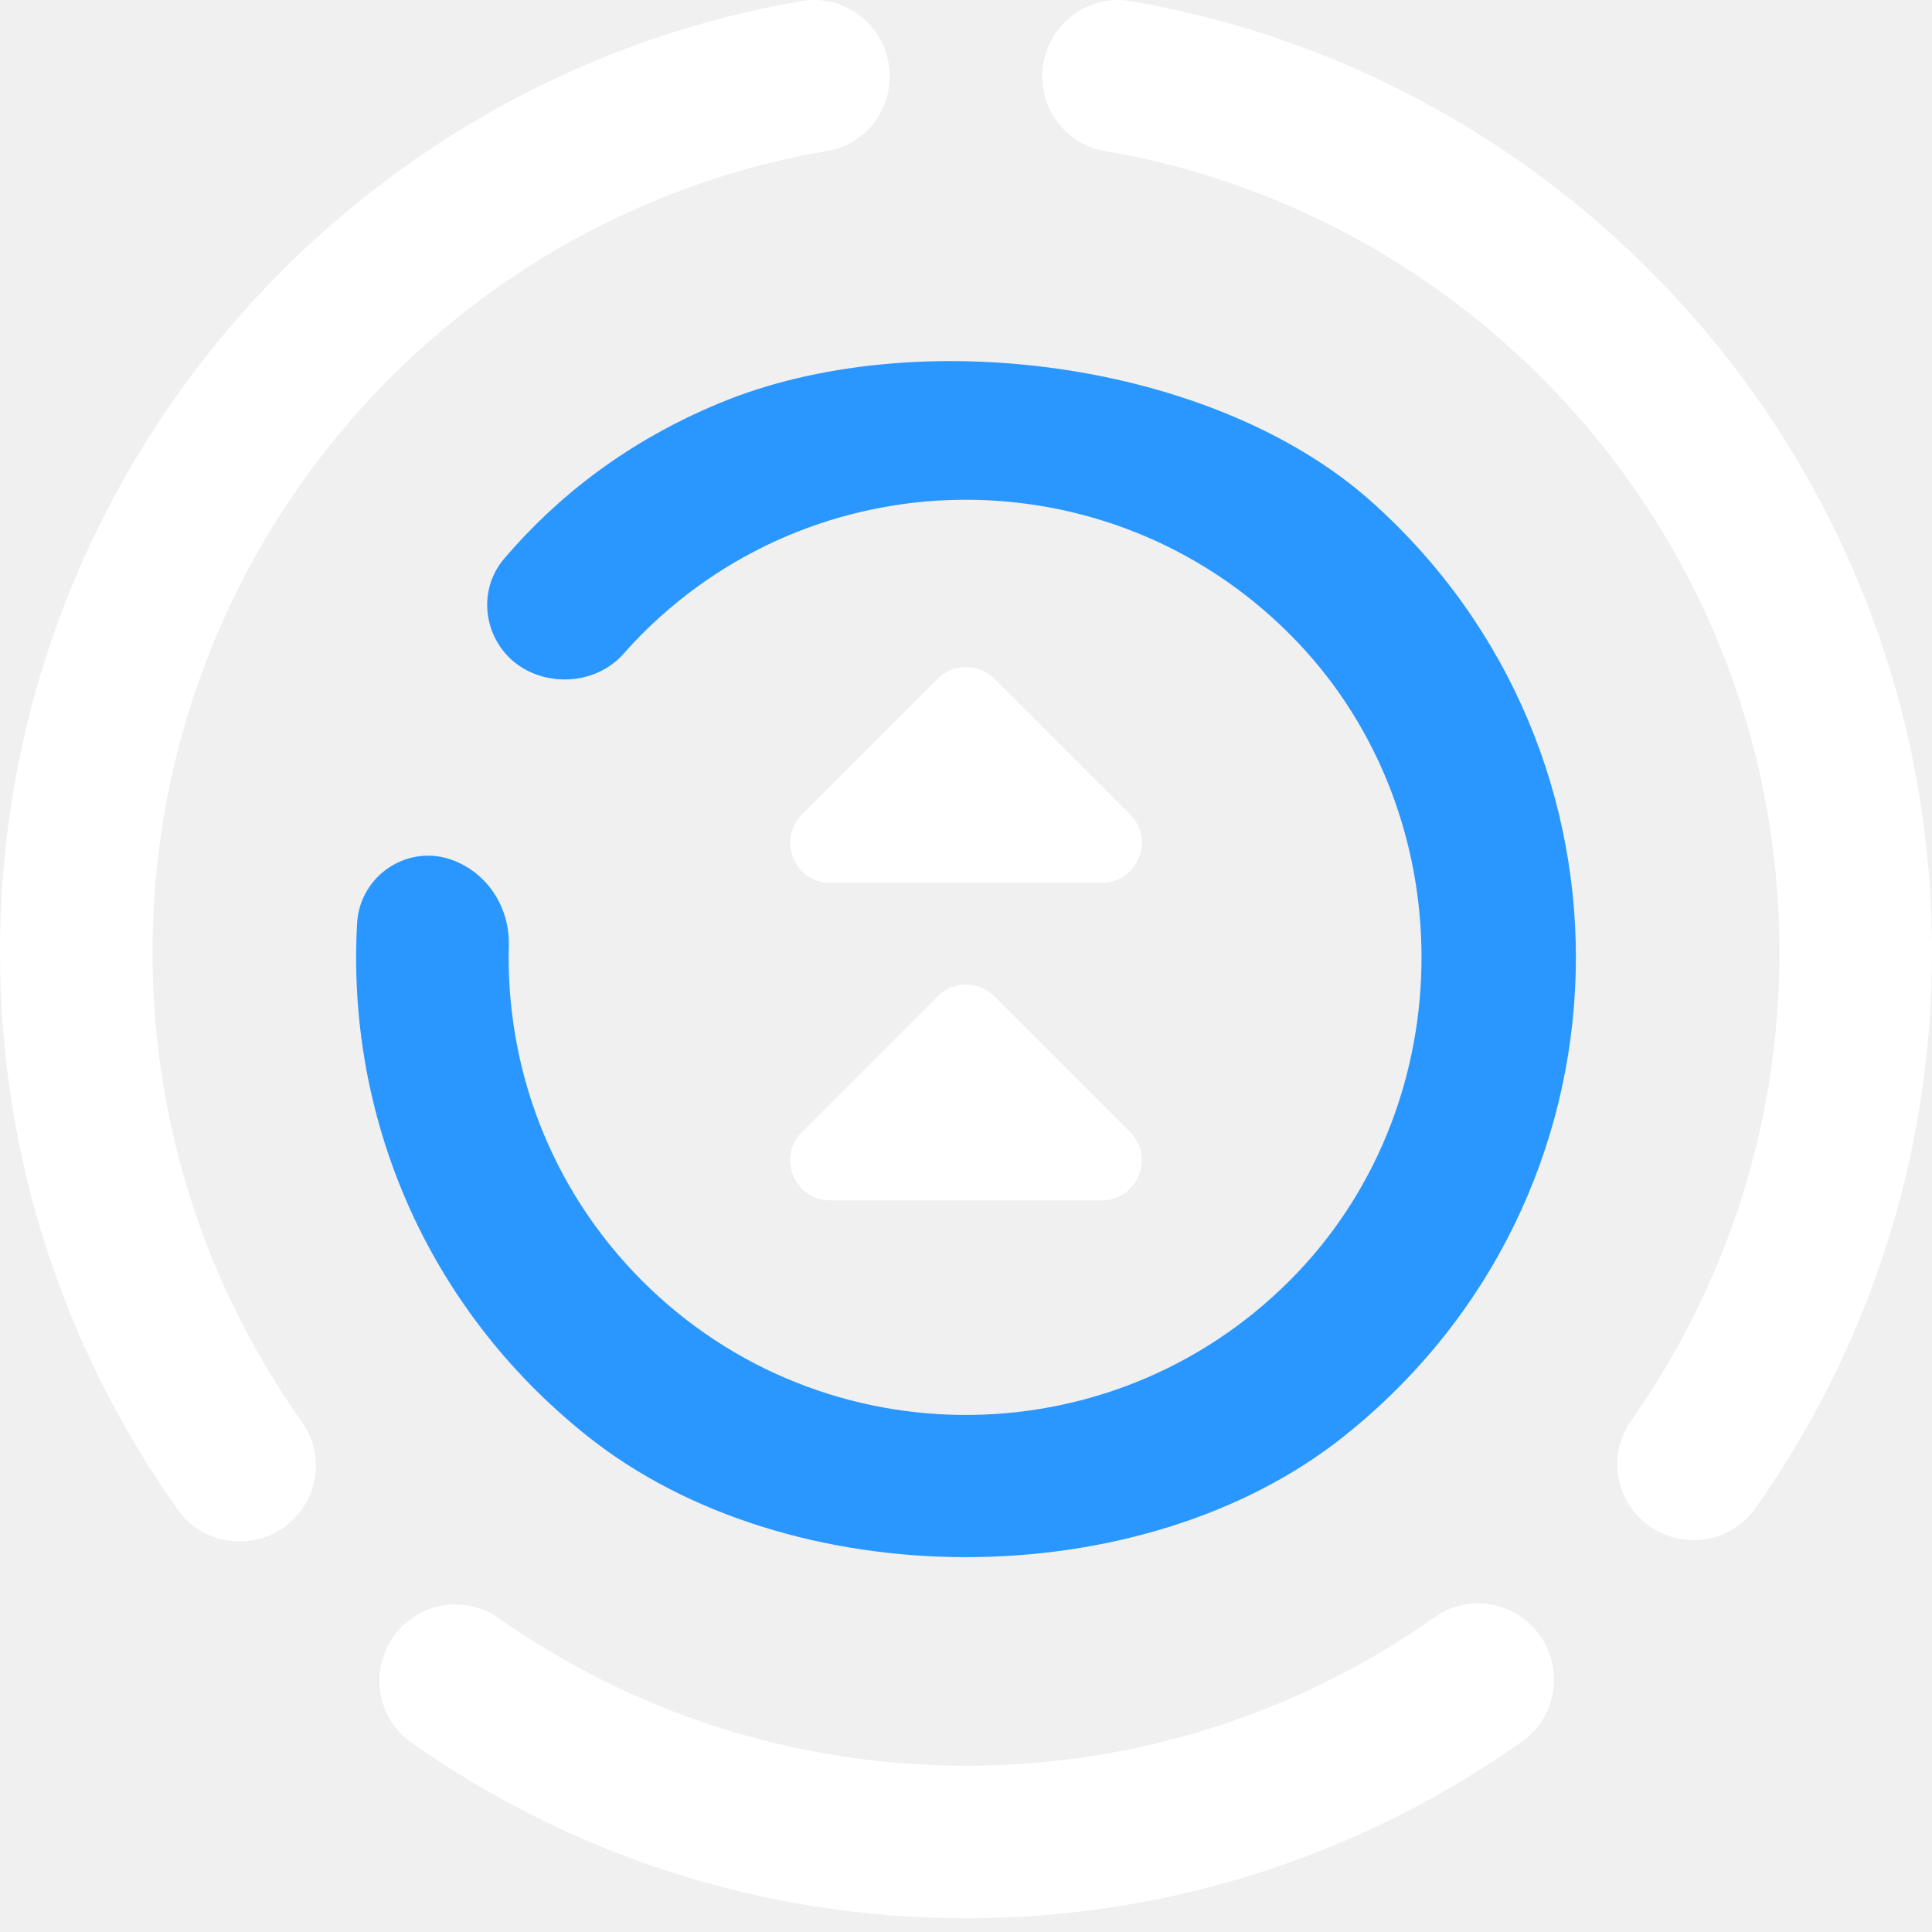
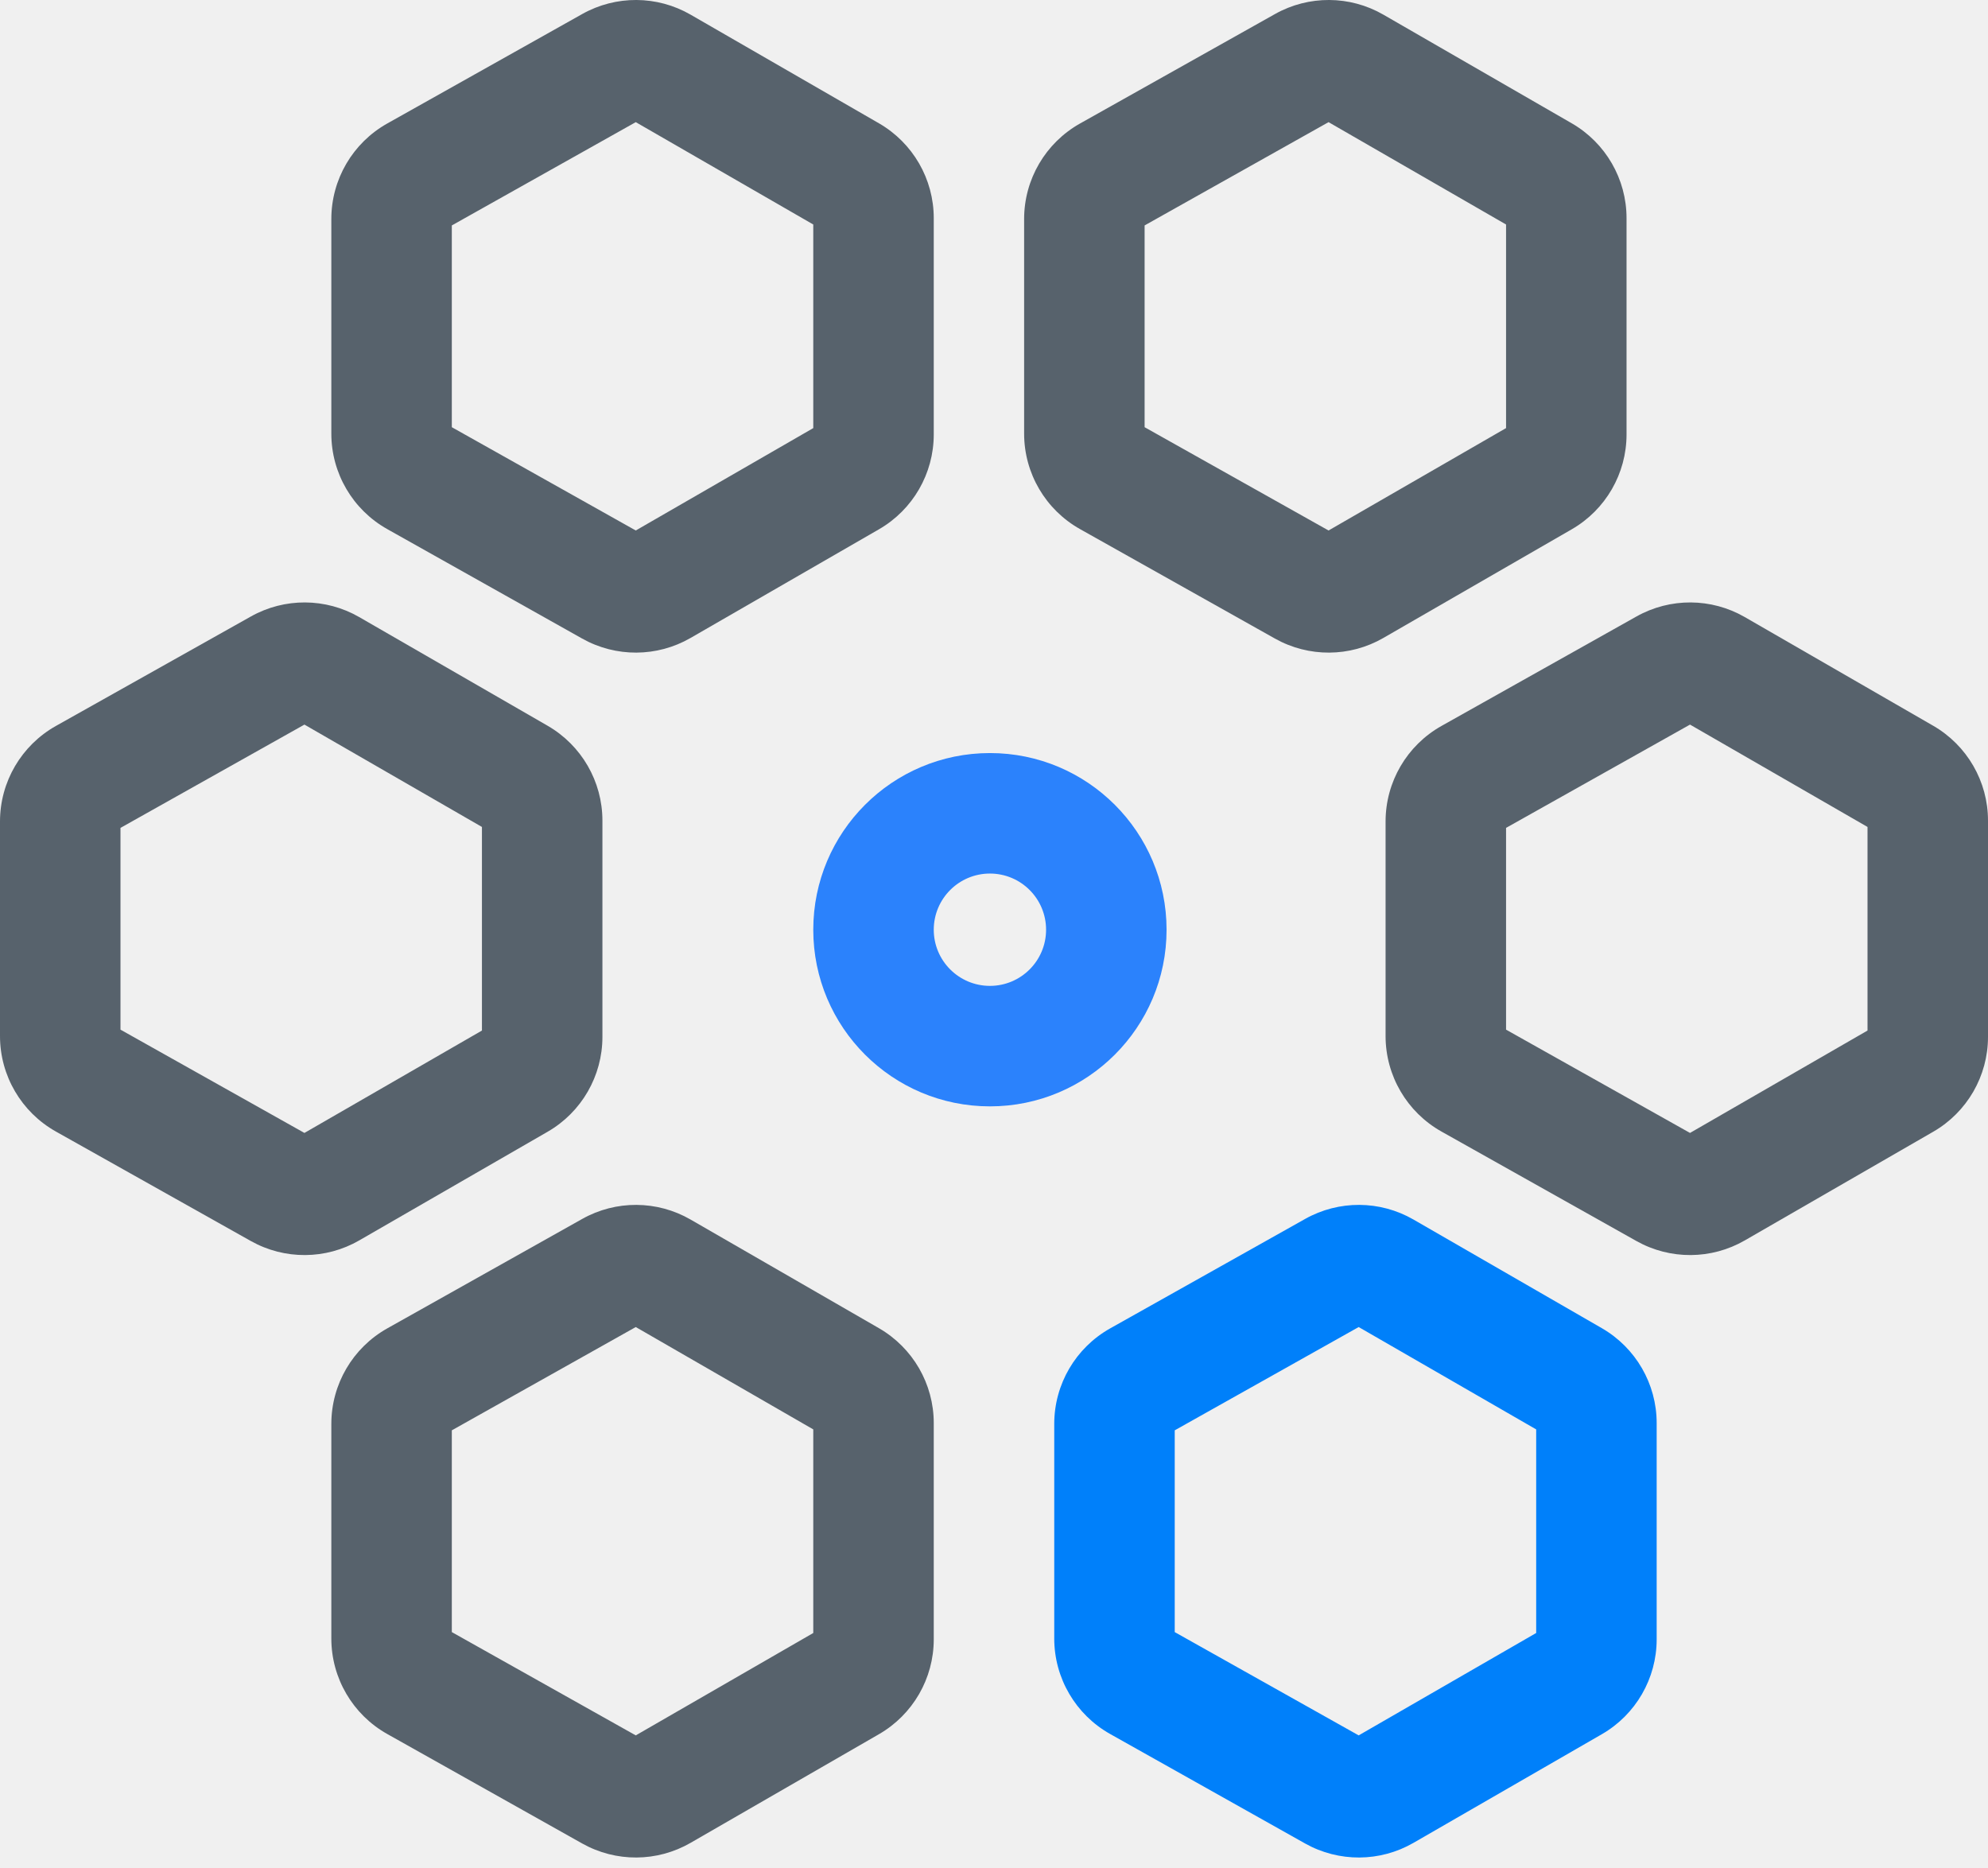
- <svg xmlns="http://www.w3.org/2000/svg" width="38px" height="38px" viewBox="0 0 38 38" version="1.1">
+ <svg xmlns="http://www.w3.org/2000/svg" width="66px" height="62px" viewBox="0 0 66 62" version="1.1">
  <defs />
  <g id="Page-1" stroke="none" stroke-width="1" fill="none" fill-rule="evenodd">
-     <g id="Group" fill-rule="nonzero">
-       <path d="M3,18.73 C3,10.819 8.741,4.256 16.283,2.966 C16.99,2.845 17.5,2.22 17.5,1.502 C17.5,0.583 16.672,-0.135 15.765,0.021 C6.814,1.558 0,9.341 0,18.73 C0,22.82 1.3,26.601 3.5,29.698 C4.034,30.45 5.124,30.53 5.776,29.878 C6.289,29.366 6.359,28.561 5.94,27.97 C4.089,25.36 3,22.172 3,18.73 Z M19,34.73 C15.579,34.73 12.409,33.656 9.808,31.826 C9.217,31.412 8.414,31.483 7.904,31.994 C7.251,32.647 7.333,33.739 8.087,34.272 C11.175,36.447 14.936,37.73 19,37.73 C23.078,37.73 26.849,36.438 29.943,34.249 C30.696,33.717 30.777,32.624 30.125,31.973 L30.124,31.973 C29.613,31.46 28.809,31.39 28.218,31.808 C25.612,33.648 22.433,34.73 19,34.73 Z M35,18.73 C35,22.16 33.919,25.338 32.08,27.945 C31.663,28.535 31.734,29.338 32.245,29.851 C32.898,30.503 33.99,30.422 34.523,29.669 C36.709,26.576 38,22.805 38,18.73 C38,9.341 31.185,1.556 22.235,0.021 C21.327,-0.135 20.5,0.582 20.5,1.502 C20.5,2.22 21.01,2.845 21.717,2.966 C29.259,4.256 35,10.819 35,18.73 Z" id="Shape" fill="#FFFFFF" />
-       <path d="M12.632,12.466 C16.207,8.891 22.04,8.952 25.538,12.649 C28.767,16.062 28.767,21.599 25.538,25.011 C22.04,28.708 16.207,28.769 12.632,25.194 C10.816,23.377 9.945,20.979 10.008,18.599 C10.027,17.869 9.612,17.2 8.935,16.93 L8.935,16.93 C8.046,16.576 7.078,17.204 7.024,18.159 C6.814,21.873 8.317,25.665 11.549,28.243 C15.526,31.415 22.439,31.424 26.422,28.259 C32.33,23.565 32.515,14.814 26.975,9.867 C23.865,7.089 17.987,6.328 14.139,7.934 C12.345,8.682 10.98,9.746 9.921,10.982 C9.283,11.726 9.586,12.884 10.497,13.247 L10.497,13.247 C11.114,13.493 11.834,13.349 12.272,12.851 C12.387,12.719 12.507,12.591 12.632,12.466" id="Shape" fill="#2997FF" />
-       <path d="M18.443,13.351 L15.774,16.02 C15.278,16.516 15.629,17.365 16.331,17.365 L21.669,17.365 C22.371,17.365 22.723,16.516 22.226,16.02 L19.557,13.351 C19.25,13.043 18.751,13.043 18.443,13.351" id="Shape" fill="#FFFFFF" />
-       <path d="M19.557,23.379 L22.226,20.71 C22.722,20.214 22.371,19.365 21.669,19.365 L16.331,19.365 C15.629,19.365 15.277,20.214 15.774,20.71 L18.443,23.379 C18.75,23.687 19.249,23.687 19.557,23.379" id="Shape" fill="#FFFFFF" transform="translate(18.99988, 21.4872) scale(-1, 1) rotate(-180) translate(-18.99988, -21.4872) " />
+     <g id="Desktop-HD" transform="translate(-1031, -577)" fill-rule="nonzero">
+       <g id="icon-patterns" transform="translate(1031, 577)">
+         <g id="Group">
+           <path d="M44.107,4.055 L38,7.484 L38,14.182 L44.107,17.611 L50,14.212 L50,7.453 L44.107,4.055 Z M45.926,0.486 L52.18,4.093 C53.306,4.743 54,5.943 54,7.243 L54,14.422 C54,15.722 53.306,16.923 52.18,17.572 L45.926,21.179 C44.815,21.82 43.448,21.828 42.329,21.2 L35.856,17.565 C34.71,16.922 34,15.709 34,14.395 L34,7.271 C34,5.956 34.71,4.744 35.856,4.1 L42.329,0.466 C43.448,-0.163 44.815,-0.155 45.926,0.486 Z" id="Polygon" fill="#57626C" />
+           <path d="M39,47.484 L39,54.182 L45.107,57.611 L51,54.212 L51,47.453 L45.107,44.055 L39,47.484 Z M46.926,40.486 L53.18,44.093 C54.306,44.743 55,45.943 55,47.243 L55,54.422 C55,55.722 54.306,56.923 53.18,57.572 L46.926,61.179 C45.815,61.82 44.448,61.828 43.329,61.2 L36.856,57.565 C35.71,56.922 35,55.709 35,54.395 L35,47.271 C35,45.956 35.71,44.744 36.856,44.1 L43.329,40.466 C44.448,39.837 45.815,39.845 46.926,40.486 Z" id="Polygon" fill="#0080FA" />
+           <path d="M15,47.484 L15,54.182 L21.107,57.611 L27,54.212 L27,47.453 L21.107,44.055 L15,47.484 Z M22.926,40.486 L29.18,44.093 C30.306,44.743 31,45.943 31,47.243 L31,54.422 C31,55.722 30.306,56.923 29.18,57.572 L22.926,61.179 C21.815,61.82 20.448,61.828 19.329,61.2 L12.856,57.565 C11.71,56.922 11,55.709 11,54.395 L11,47.271 C11,45.956 11.71,44.744 12.856,44.1 L19.329,40.466 C20.448,39.837 21.815,39.845 22.926,40.486 Z" id="Polygon" fill="#57626C" />
+           <path d="M50,27.484 L50,34.182 L56.107,37.611 L62,34.212 L62,27.453 L56.107,24.055 L50,27.484 Z M57.926,20.486 L64.18,24.093 C65.306,24.743 66,25.943 66,27.243 L66,34.422 C66,35.722 65.306,36.923 64.18,37.572 L57.926,41.179 C56.815,41.82 55.448,41.828 54.329,41.2 L47.856,37.565 C46.71,36.922 46,35.709 46,34.395 L46,27.271 C46,25.956 46.71,24.744 47.856,24.1 L54.329,20.466 C55.448,19.837 56.815,19.845 57.926,20.486 Z" id="Polygon" fill="#57626C" />
+           <path d="M4,27.484 L4,34.182 L10.107,37.611 L16,34.212 L16,27.453 L10.107,24.055 L4,27.484 Z M11.926,20.486 L18.18,24.093 C19.306,24.743 20,25.943 20,27.243 L20,34.422 C20,35.722 19.306,36.923 18.18,37.572 L11.926,41.179 C10.815,41.82 9.448,41.828 8.329,41.2 L1.856,37.565 C0.71,36.922 0,35.709 0,34.395 L0,27.271 C0,25.956 0.71,24.744 1.856,24.1 L8.329,20.466 C9.448,19.837 10.815,19.845 11.926,20.486 Z" id="Polygon" fill="#57626C" />
+           <path d="M15,7.484 L15,14.182 L21.107,17.611 L27,14.212 L27,7.453 L21.107,4.055 L15,7.484 Z M22.926,0.486 L29.18,4.093 C30.306,4.743 31,5.943 31,7.243 L31,14.422 C31,15.722 30.306,16.923 29.18,17.572 L22.926,21.179 C21.815,21.82 20.448,21.828 19.329,21.2 L12.856,17.565 C11.71,16.922 11,15.709 11,14.395 L11,7.271 C11,5.956 11.71,4.744 12.856,4.1 L19.329,0.466 C20.448,-0.163 21.815,-0.155 22.926,0.486 Z" id="Polygon" fill="#57626C" />
+         </g>
+         <g id="Group" transform="translate(27, 25)" fill="#2B82FC">
+           <path d="M4,5.865 C4,6.894 4.835,7.729 5.865,7.729 C6.894,7.729 7.729,6.894 7.729,5.865 C7.729,4.835 6.894,4 5.865,4 C4.835,4 4,4.835 4,5.865 Z M0,5.865 C0,2.626 2.626,0 5.865,0 C9.104,0 11.729,2.626 11.729,5.865 C11.729,9.104 9.104,11.729 5.865,11.729 C2.626,11.729 0,9.104 0,5.865 Z" id="Shape" />
+         </g>
+       </g>
    </g>
  </g>
</svg>
